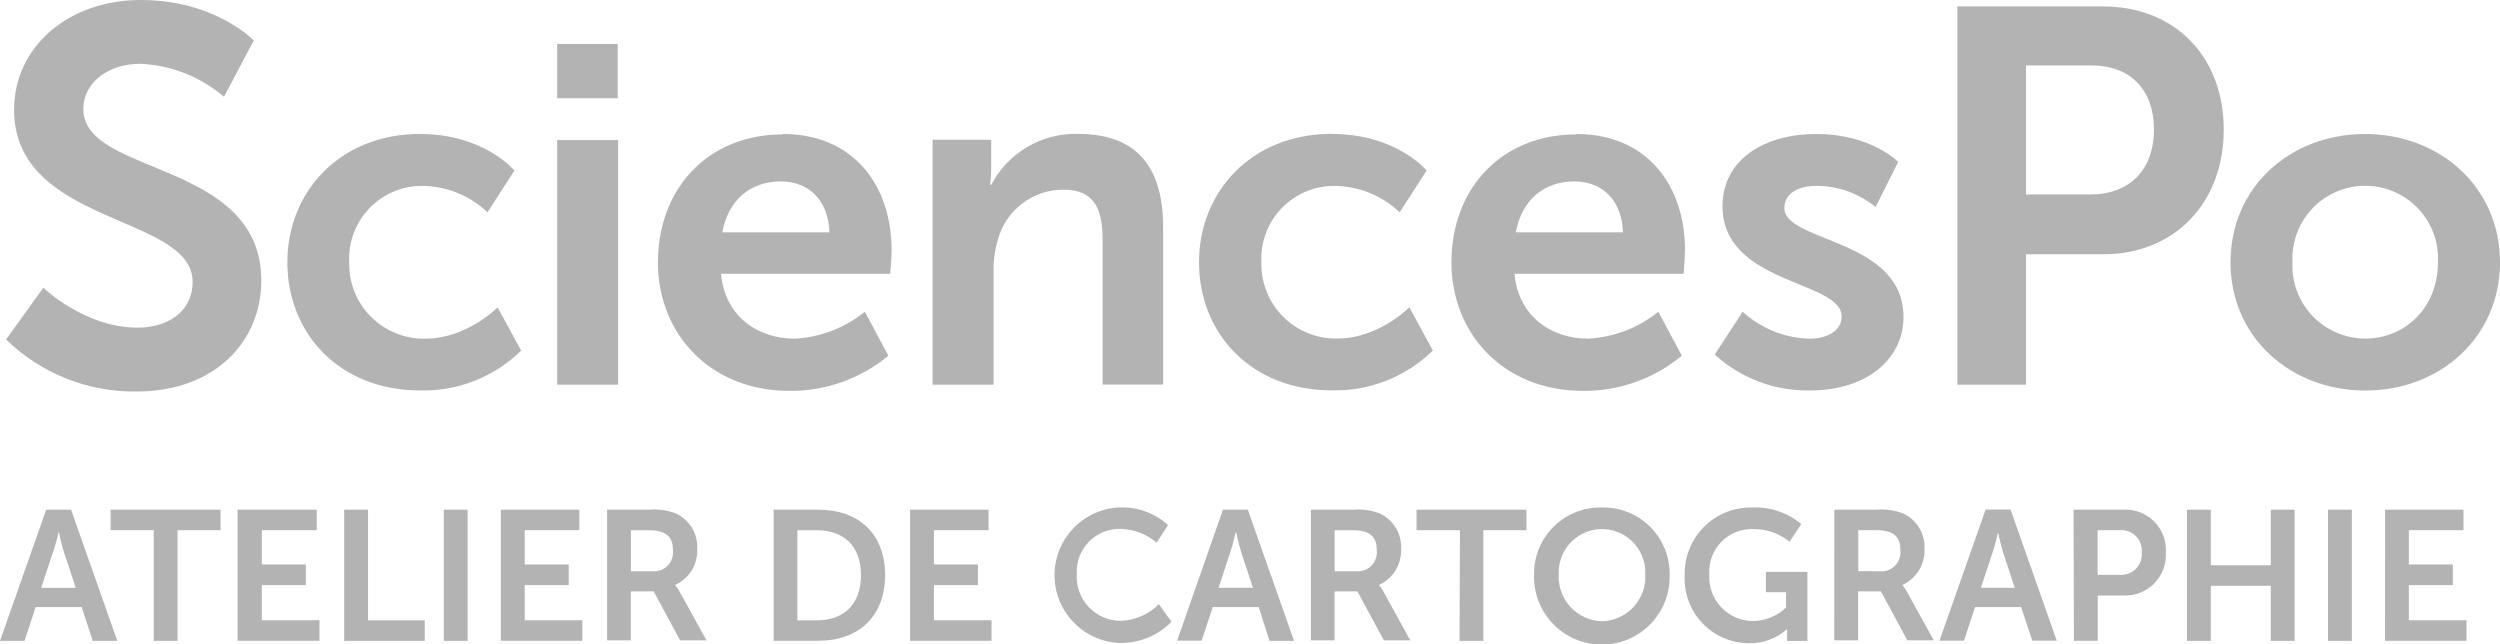
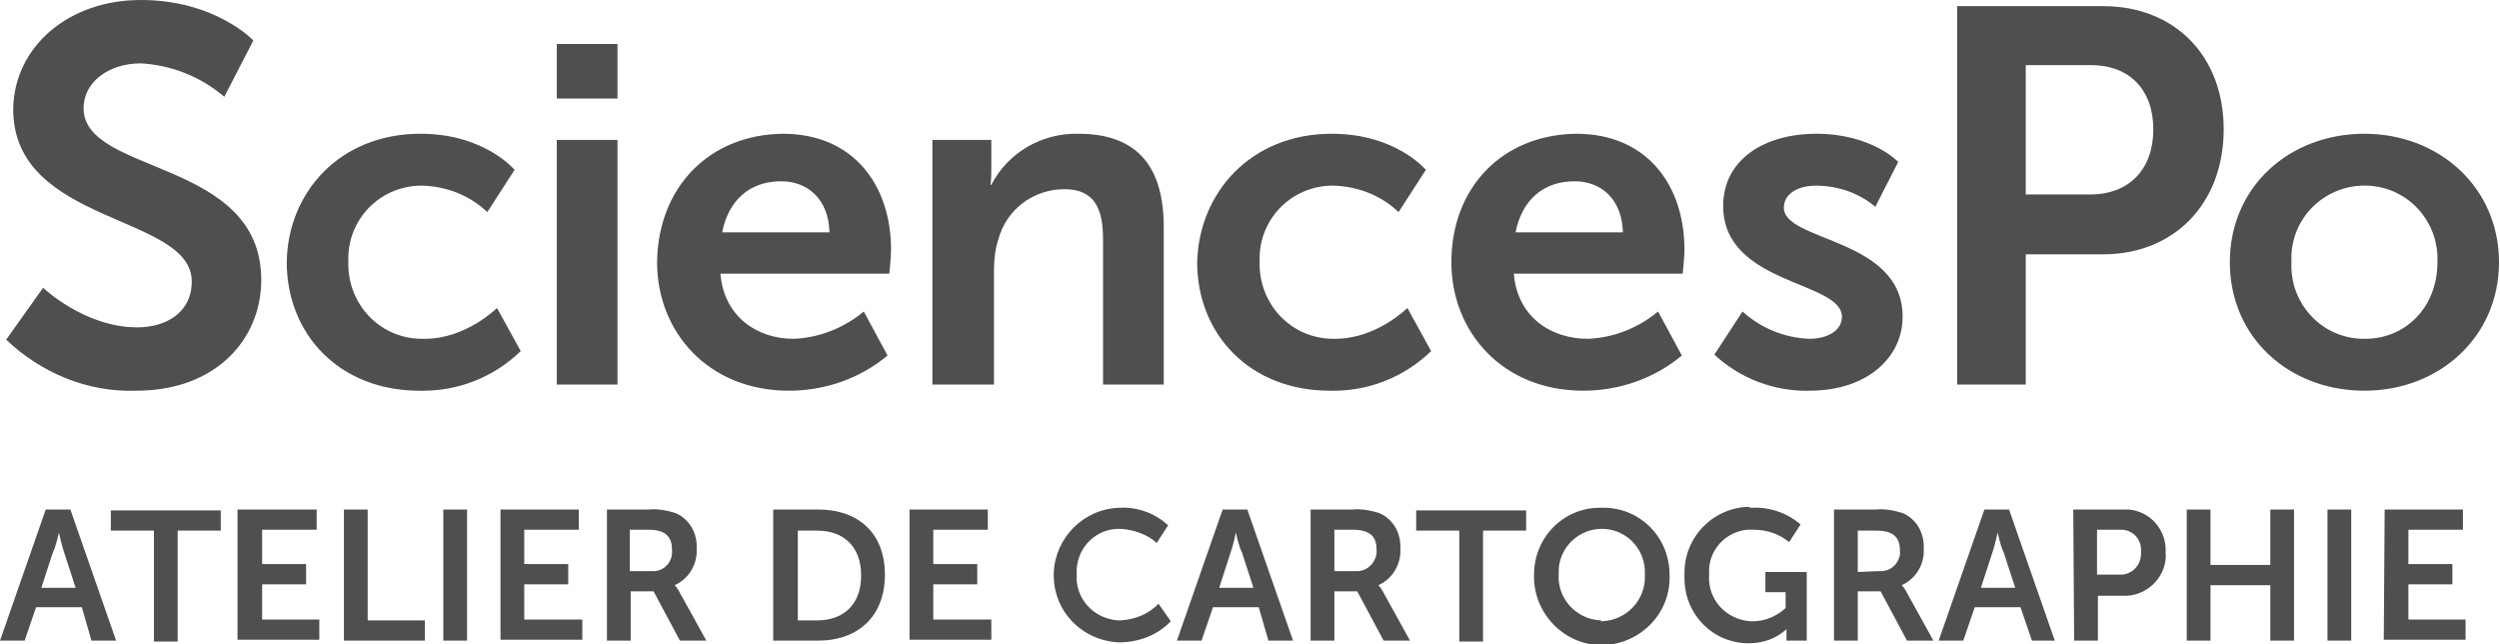
- <svg xmlns="http://www.w3.org/2000/svg" viewBox="0 0 284.15 73.09">
-   <defs>
-     <style>.cls-1{fill:#b3b3b3;}</style>
-   </defs>
-   <path class="cls-1" d="M4.93 32.7s4.66 4.54 10.72 4.54c3.27 0 6.24-1.7 6.24-5.21 0-7.69-20.29-6.36-20.29-19.56C1.6 5.33 7.77 0 16 0c8.48 0 12.84 4.6 12.84 4.6L25.46 11a15.7 15.7 0 0 0-9.51-3.75c-3.63 0-6.48 2.12-6.48 5.15 0 7.63 20.23 5.75 20.23 19.5 0 6.84-5.21 12.6-14.17 12.6A20.82 20.82 0 0 1 .69 38.58zM47.77 15.23c7.26 0 10.7 4.15 10.7 4.15l-3.06 4.75a10.92 10.92 0 0 0-7.26-3 8.27 8.27 0 0 0-8.46 8.63 8.48 8.48 0 0 0 8.68 8.73c4.69 0 8.19-3.55 8.19-3.55l2.68 4.91a15.86 15.86 0 0 1-11.46 4.53c-9.23 0-15.12-6.5-15.12-14.58 0-7.92 5.9-14.58 15.12-14.58M63.33 5h6.88v6.17h-6.88zm0 10.92h6.93v27.8h-6.93zM89 15.23c8 0 12.34 5.84 12.34 13.21 0 .82-.16 2.68-.16 2.68H81.95c.44 4.86 4.2 7.37 8.35 7.37a13.76 13.76 0 0 0 8-3.06l2.67 5a17.39 17.39 0 0 1-11.19 4c-9.23 0-15-6.66-15-14.58 0-8.57 5.84-14.57 14.14-14.57m5.35 11.13c-.11-3.77-2.46-5.79-5.51-5.79-3.55 0-6 2.18-6.66 5.79zM106 15.88h6.66v3.22a17.13 17.13 0 0 1-.11 1.91h.11a10.8 10.8 0 0 1 9.88-5.79c6.17 0 9.66 3.22 9.66 10.59v17.9h-6.88V27.24c0-3.38-.87-5.68-4.42-5.68a7.68 7.68 0 0 0-7.48 5.68 11.75 11.75 0 0 0-.49 3.71v12.77H106zM151.45 15.23c7.26 0 10.7 4.15 10.7 4.15l-3.06 4.75a10.92 10.92 0 0 0-7.26-3 8.27 8.27 0 0 0-8.46 8.63 8.47 8.47 0 0 0 8.63 8.72c4.7 0 8.19-3.55 8.19-3.55l2.67 4.91a15.86 15.86 0 0 1-11.46 4.53c-9.23 0-15.12-6.5-15.12-14.58 0-7.92 5.89-14.58 15.12-14.58M179.18 15.23c8 0 12.34 5.84 12.34 13.21 0 .82-.16 2.68-.16 2.68h-19.22c.44 4.86 4.2 7.37 8.35 7.37a13.75 13.75 0 0 0 8-3.06l2.67 5a17.39 17.39 0 0 1-11.19 4c-9.23 0-15-6.66-15-14.58 0-8.57 5.84-14.57 14.14-14.57m5.35 11.13c-.11-3.77-2.46-5.79-5.51-5.79-3.55 0-6 2.18-6.66 5.79zM198.07 35.43a11.64 11.64 0 0 0 7.59 3.06c2 0 3.66-.87 3.66-2.51 0-4.15-13.54-3.6-13.54-12.56 0-5.19 4.64-8.19 10.64-8.19 6.28 0 9.33 3.17 9.33 3.17l-2.57 5.13a10.57 10.57 0 0 0-6.82-2.4c-1.8 0-3.55.76-3.55 2.51 0 3.93 13.54 3.44 13.54 12.39 0 4.64-4 8.35-10.64 8.35a15.57 15.57 0 0 1-10.81-4.09zM222.47.73h16.59c8.05 0 13.69 5.63 13.69 14s-5.63 14.17-13.69 14.17h-8.78v14.82h-7.81zm15.14 21.37c4.54 0 7.21-2.91 7.21-7.39s-2.66-7.27-7.09-7.27h-7.45V22.1zM268.81 15.23c8.52 0 15.34 6.06 15.34 14.58s-6.82 14.58-15.29 14.58-15.34-6-15.34-14.58 6.82-14.58 15.29-14.58m.05 23.25c4.48 0 8.24-3.49 8.24-8.68a8.28 8.28 0 1 0-16.54 0 8.29 8.29 0 0 0 8.3 8.68M9.28 69H4.05l-1.26 3.84H0l5.25-14.91h2.83l5.25 14.91h-2.79zm-2.62-8.5S6.32 62 6 62.82l-1.32 4h3.93l-1.32-4C7 62 6.7 60.51 6.7 60.51zM17.47 60.26h-4.89v-2.33h12.49v2.33h-4.89v12.58h-2.71zM27 57.93h9v2.33h-6.24v3.9h5v2.34h-5v4h6.55v2.33H27zM39.12 57.93h2.71v12.58h6.45v2.33h-9.16zM50.44 57.93h2.71v14.91h-2.71zM56.93 57.93h8.92v2.33h-6.21v3.9h5v2.34h-5v4h6.55v2.33h-9.26zM69 57.93h4.81a6.93 6.93 0 0 1 3 .42 4.21 4.21 0 0 1 2.44 4.07 4.29 4.29 0 0 1-2.52 4.07 3.65 3.65 0 0 1 .5.73l3.07 5.56h-3l-3-5.56h-2.6v5.56H69zm5.14 7a2.16 2.16 0 0 0 2.35-2.35c0-1.43-.61-2.31-2.73-2.31h-2.05v4.66zM87.93 57.93H93c4.6 0 7.6 2.73 7.6 7.43s-3 7.47-7.6 7.47h-5.07zm4.93 12.58c3 0 5-1.79 5-5.14s-2-5.1-5-5.1h-2.23v10.24zM103.44 57.93h8.92v2.33h-6.21v3.9h5v2.34h-5v4h6.55v2.33h-9.26zM127.26 57.68a7.71 7.71 0 0 1 5.5 2l-1.3 2a6.57 6.57 0 0 0-4.07-1.57 4.86 4.86 0 0 0-5 5.12 5 5 0 0 0 5 5.33 6.42 6.42 0 0 0 4.33-1.89l1.43 2a8 8 0 0 1-5.86 2.41 7.71 7.71 0 0 1 0-15.41zM143.07 69h-5.23l-1.26 3.82h-2.79L139 57.93h2.83l5.25 14.91h-2.79zm-2.62-8.5s-.34 1.47-.63 2.31l-1.32 4h3.91l-1.32-4c-.27-.84-.59-2.31-.59-2.31zM149 57.93h4.81a6.94 6.94 0 0 1 3 .42 4.21 4.21 0 0 1 2.44 4.07 4.29 4.29 0 0 1-2.52 4.07 3.7 3.7 0 0 1 .5.73l3.06 5.56h-3l-3-5.56h-2.6v5.56H149zm5.14 7a2.16 2.16 0 0 0 2.35-2.35c0-1.43-.61-2.31-2.73-2.31h-2.06v4.66zM165.94 60.26H161v-2.33h12.49v2.33h-4.89v12.58h-2.71zM182.07 57.68a7.53 7.53 0 0 1 7.7 7.6 7.71 7.71 0 1 1-15.41 0 7.53 7.53 0 0 1 7.71-7.6zm0 12.93a5.05 5.05 0 0 0 4.93-5.33 4.92 4.92 0 1 0-9.83 0 5.05 5.05 0 0 0 4.9 5.33zM199.2 57.68a8.12 8.12 0 0 1 5.54 1.89l-1.34 2a6.42 6.42 0 0 0-4-1.43 4.83 4.83 0 0 0-5.12 5.12 5 5 0 0 0 5 5.33 5.61 5.61 0 0 0 3.72-1.53v-1.75h-2.29V65h4.72v7.85h-2.31v-.71-.63a6.32 6.32 0 0 1-4.33 1.6 7.34 7.34 0 0 1-7.31-7.73 7.52 7.52 0 0 1 7.72-7.7zM208.49 57.93h4.81a6.93 6.93 0 0 1 3 .42 4.21 4.21 0 0 1 2.44 4.07 4.29 4.29 0 0 1-2.52 4.07 3.65 3.65 0 0 1 .5.73l3.07 5.56h-3l-3-5.56h-2.6v5.56h-2.71zm5.14 7a2.16 2.16 0 0 0 2.37-2.36c0-1.43-.61-2.31-2.73-2.31h-2.06v4.66zM229.72 69h-5.23l-1.26 3.82h-2.79l5.25-14.91h2.83l5.25 14.91H231zm-2.62-8.5s-.34 1.47-.63 2.31l-1.32 4H229l-1.32-4c-.27-.84-.59-2.31-.59-2.31zM235.68 57.93h5.75a4.57 4.57 0 0 1 4.74 4.85 4.62 4.62 0 0 1-4.74 4.91h-3v5.14h-2.71zm5.25 7.41a2.34 2.34 0 0 0 2.5-2.56 2.31 2.31 0 0 0-2.43-2.52h-2.58v5.08zM248.57 57.93h2.71v6.32h6.82v-6.32h2.71v14.91h-2.71v-6.26h-6.82v6.26h-2.71zM264.6 57.93h2.71v14.91h-2.71zM271.09 57.93H280v2.33h-6.21v3.9h5v2.34h-5v4h6.55v2.33h-9.26z" />
+ <svg xmlns="http://www.w3.org/2000/svg" version="1.1" id="Calque_1" x="0px" y="0px" viewBox="0 0 284.1 73.1" style="enable-background:new 0 0 284.1 73.1;" xml:space="preserve">
+   <style type="text/css">
+ 	.st0{fill:#4F4F4F;}
+ </style>
+   <path class="st0" d="M4.9,32.7c0,0,4.7,4.5,10.7,4.5c3.3,0,6.2-1.7,6.2-5.2c0-7.7-20.3-6.4-20.3-19.6C1.6,5.3,7.8,0,16,0  c8.5,0,12.8,4.6,12.8,4.6L25.5,11c-2.7-2.3-6-3.6-9.5-3.8c-3.6,0-6.5,2.1-6.5,5.1c0,7.6,20.2,5.7,20.2,19.5  c0,6.8-5.2,12.6-14.2,12.6C10,44.6,4.7,42.4,0.7,38.6L4.9,32.7z M47.8,15.2c7.3,0,10.7,4.1,10.7,4.1l-3.1,4.8c-2-1.9-4.6-2.9-7.3-3  c-4.6-0.1-8.4,3.5-8.5,8.1c0,0.2,0,0.4,0,0.6c-0.1,4.7,3.5,8.6,8.2,8.7c0.2,0,0.3,0,0.5,0c4.7,0,8.2-3.5,8.2-3.5l2.7,4.9  c-3.1,3-7.2,4.6-11.5,4.5c-9.2,0-15.1-6.5-15.1-14.6C32.7,21.9,38.6,15.2,47.8,15.2 M63.3,5h6.9v6.2h-6.9L63.3,5z M63.3,15.9h6.9  v27.8h-6.9V15.9z M89,15.2c8,0,12.3,5.8,12.3,13.2c0,0.8-0.2,2.7-0.2,2.7H81.9c0.4,4.9,4.2,7.4,8.3,7.4c2.9-0.1,5.7-1.2,8-3.1l2.7,5  c-3.1,2.6-7.1,4-11.2,4c-9.2,0-15-6.7-15-14.6C74.8,21.3,80.6,15.3,89,15.2 M94.3,26.4c-0.1-3.8-2.5-5.8-5.5-5.8  c-3.6,0-6,2.2-6.7,5.8H94.3z M106,15.9h6.7v3.2c0,0.6,0,1.3-0.1,1.9h0.1c1.9-3.7,5.8-5.9,9.9-5.8c6.2,0,9.7,3.2,9.7,10.6v17.9h-6.9  V27.2c0-3.4-0.9-5.7-4.4-5.7c-3.5,0-6.6,2.3-7.5,5.7c-0.4,1.2-0.5,2.5-0.5,3.7v12.8H106V15.9z M151.4,15.2c7.3,0,10.7,4.1,10.7,4.1  l-3.1,4.8c-2-1.9-4.6-2.9-7.3-3c-4.6-0.1-8.4,3.5-8.5,8.1c0,0.2,0,0.4,0,0.6c-0.1,4.7,3.5,8.6,8.2,8.7c0.1,0,0.3,0,0.4,0  c4.7,0,8.2-3.5,8.2-3.5l2.7,4.9c-3.1,3-7.2,4.6-11.5,4.5c-9.2,0-15.1-6.5-15.1-14.6C136.3,21.9,142.2,15.2,151.4,15.2 M179.2,15.2  c8,0,12.3,5.8,12.3,13.2c0,0.8-0.2,2.7-0.2,2.7h-19.2c0.4,4.9,4.2,7.4,8.4,7.4c2.9-0.1,5.7-1.2,8-3.1l2.7,5c-3.1,2.6-7.1,4-11.2,4  c-9.2,0-15-6.7-15-14.6C165,21.3,170.8,15.3,179.2,15.2 M184.5,26.4c-0.1-3.8-2.5-5.8-5.5-5.8c-3.6,0-6,2.2-6.7,5.8H184.5z   M198.1,35.4c2.1,1.9,4.8,3,7.6,3.1c2,0,3.7-0.9,3.7-2.5c0-4.1-13.5-3.6-13.5-12.6c0-5.2,4.6-8.2,10.6-8.2c6.3,0,9.3,3.2,9.3,3.2  l-2.6,5.1c-1.9-1.6-4.3-2.4-6.8-2.4c-1.8,0-3.6,0.8-3.6,2.5c0,3.9,13.5,3.4,13.5,12.4c0,4.6-4,8.4-10.6,8.4c-4,0.1-7.9-1.4-10.8-4.1  L198.1,35.4z M222.5,0.7h16.6c8.1,0,13.7,5.6,13.7,14s-5.6,14.2-13.7,14.2h-8.8v14.8h-7.8V0.7z M237.6,22.1c4.5,0,7.2-2.9,7.2-7.4  s-2.7-7.3-7.1-7.3h-7.4v14.7H237.6z M268.8,15.2c8.5,0,15.3,6.1,15.3,14.6s-6.8,14.6-15.3,14.6s-15.3-6-15.3-14.6  S260.3,15.2,268.8,15.2 M268.9,38.5c4.5,0,8.2-3.5,8.2-8.7c0.2-4.6-3.3-8.5-7.9-8.7c-4.6-0.2-8.5,3.3-8.7,7.9c0,0.3,0,0.5,0,0.8  c-0.2,4.6,3.3,8.5,7.9,8.7C268.6,38.5,268.7,38.5,268.9,38.5 M9.3,69H4.1l-1.3,3.8H0l5.2-14.9h2.8l5.2,14.9h-2.8L9.3,69z M6.7,60.5  c0,0-0.3,1.5-0.7,2.3l-1.3,4h3.9l-1.3-4C7,62,6.7,60.5,6.7,60.5L6.7,60.5z M17.5,60.3h-4.9v-2.3h12.5v2.3h-4.9v12.6h-2.7L17.5,60.3z   M27,57.9h9v2.3h-6.2v3.9h5v2.3h-5v4h6.5v2.3H27V57.9z M39.1,57.9h2.7v12.6h6.5v2.3h-9.2V57.9z M50.4,57.9h2.7v14.9h-2.7V57.9z   M56.9,57.9h8.9v2.3h-6.2v3.9h5v2.3h-5v4h6.6v2.3h-9.3V57.9z M69,57.9h4.8c1-0.1,2,0.1,3,0.4c1.6,0.7,2.5,2.3,2.4,4.1  c0.1,1.7-0.9,3.4-2.5,4.1c0.2,0.2,0.4,0.5,0.5,0.7l3.1,5.6h-3l-3-5.6h-2.6v5.6H69V57.9z M74.1,64.9c1.2,0.1,2.2-0.8,2.3-2  c0-0.1,0-0.3,0-0.4c0-1.4-0.6-2.3-2.7-2.3h-2.1v4.7H74.1z M87.9,57.9H93c4.6,0,7.6,2.7,7.6,7.4s-3,7.5-7.6,7.5h-5.1V57.9z   M92.9,70.5c3,0,5-1.8,5-5.1s-2-5.1-5-5.1h-2.2v10.2H92.9z M103.4,57.9h8.9v2.3h-6.2v3.9h5v2.3h-5v4h6.6v2.3h-9.3V57.9z M127.3,57.7  c2-0.1,4,0.6,5.5,2l-1.3,2c-1.1-1-2.6-1.5-4.1-1.6c-2.7-0.1-4.9,2-5,4.7c0,0.1,0,0.3,0,0.4c-0.2,2.8,1.9,5.1,4.7,5.3  c0.1,0,0.2,0,0.3,0c1.6-0.1,3.2-0.7,4.3-1.9l1.4,2c-1.5,1.6-3.7,2.4-5.9,2.4c-4.3-0.2-7.6-3.7-7.4-8C120,61.1,123.2,57.8,127.3,57.7  L127.3,57.7z M143.1,69h-5.2l-1.3,3.8h-2.8l5.2-14.9h2.8l5.2,14.9h-2.8L143.1,69z M140.5,60.5c0,0-0.3,1.5-0.6,2.3l-1.3,4h3.9  l-1.3-4C140.8,62,140.5,60.5,140.5,60.5L140.5,60.5z M149,57.9h4.8c1-0.1,2,0.1,3,0.4c1.6,0.7,2.5,2.3,2.4,4.1  c0.1,1.7-0.9,3.4-2.5,4.1c0.2,0.2,0.4,0.5,0.5,0.7l3.1,5.6h-3l-3-5.6h-2.6v5.6H149V57.9z M154.1,64.9c1.2,0.1,2.2-0.8,2.4-2  c0-0.1,0-0.3,0-0.4c0-1.4-0.6-2.3-2.7-2.3h-2.1v4.7H154.1z M165.9,60.3H161v-2.3h12.5v2.3h-4.9v12.6h-2.7L165.9,60.3z M182.1,57.7  c4.2-0.1,7.6,3.2,7.7,7.4c0,0.1,0,0.2,0,0.2c0.2,4.3-3.2,7.8-7.4,8s-7.8-3.2-8-7.4c0-0.2,0-0.4,0-0.6c0-4.2,3.3-7.6,7.5-7.6  C181.9,57.7,182,57.7,182.1,57.7z M182.1,70.6c2.8-0.1,5-2.4,4.9-5.2c0-0.1,0-0.1,0-0.2c0.1-2.7-2-5-4.7-5.1s-5,2-5.1,4.7  c0,0.1,0,0.3,0,0.4c-0.2,2.8,2,5.2,4.8,5.3C182,70.6,182,70.6,182.1,70.6L182.1,70.6z M199.2,57.7c2-0.1,4,0.6,5.5,1.9l-1.3,2  c-1.1-0.9-2.5-1.4-4-1.4c-2.7-0.2-5,1.9-5.1,4.5c0,0.2,0,0.4,0,0.6c-0.2,2.8,1.9,5.1,4.7,5.3c0.1,0,0.2,0,0.3,0  c1.4,0,2.7-0.6,3.7-1.5v-1.8h-2.3V65h4.7v7.8h-2.3v-0.7v-0.6c-1.2,1.1-2.7,1.6-4.3,1.6c-4.1,0-7.3-3.3-7.3-7.4c0-0.1,0-0.2,0-0.4  c-0.1-4.2,3.2-7.6,7.3-7.7C198.9,57.7,199.1,57.7,199.2,57.7L199.2,57.7z M208.5,57.9h4.8c1-0.1,2,0.1,3,0.4  c1.6,0.7,2.5,2.3,2.4,4.1c0.1,1.7-0.9,3.4-2.5,4.1c0.2,0.2,0.4,0.5,0.5,0.7l3.1,5.6h-3l-3-5.6h-2.6v5.6h-2.7L208.5,57.9z   M213.6,64.9c1.2,0.1,2.2-0.7,2.4-1.9c0-0.1,0-0.3,0-0.4c0-1.4-0.6-2.3-2.7-2.3h-2.1v4.7L213.6,64.9z M229.7,69h-5.2l-1.3,3.8h-2.8  l5.2-14.9h2.8l5.2,14.9H231L229.7,69z M227.1,60.5c0,0-0.3,1.5-0.6,2.3l-1.3,4h3.9l-1.3-4C227.4,62,227.1,60.5,227.1,60.5  L227.1,60.5z M235.7,57.9h5.8c2.5-0.1,4.6,1.9,4.7,4.4c0,0.2,0,0.3,0,0.5c0.2,2.5-1.8,4.7-4.3,4.9c-0.1,0-0.3,0-0.4,0h-3v5.1h-2.7  L235.7,57.9z M240.9,65.3c1.3,0.1,2.4-0.9,2.5-2.2c0-0.1,0-0.3,0-0.4c0.1-1.3-0.8-2.4-2.1-2.5c-0.1,0-0.2,0-0.3,0h-2.6v5.1H240.9z   M248.6,57.9h2.7v6.3h6.8v-6.3h2.7v14.9h-2.7v-6.3h-6.8v6.3h-2.7L248.6,57.9z M264.6,57.9h2.7v14.9h-2.7V57.9z M271.1,57.9h8.9v2.3  h-6.2v3.9h5v2.3h-5v4h6.5v2.3h-9.3L271.1,57.9z" />
</svg>
